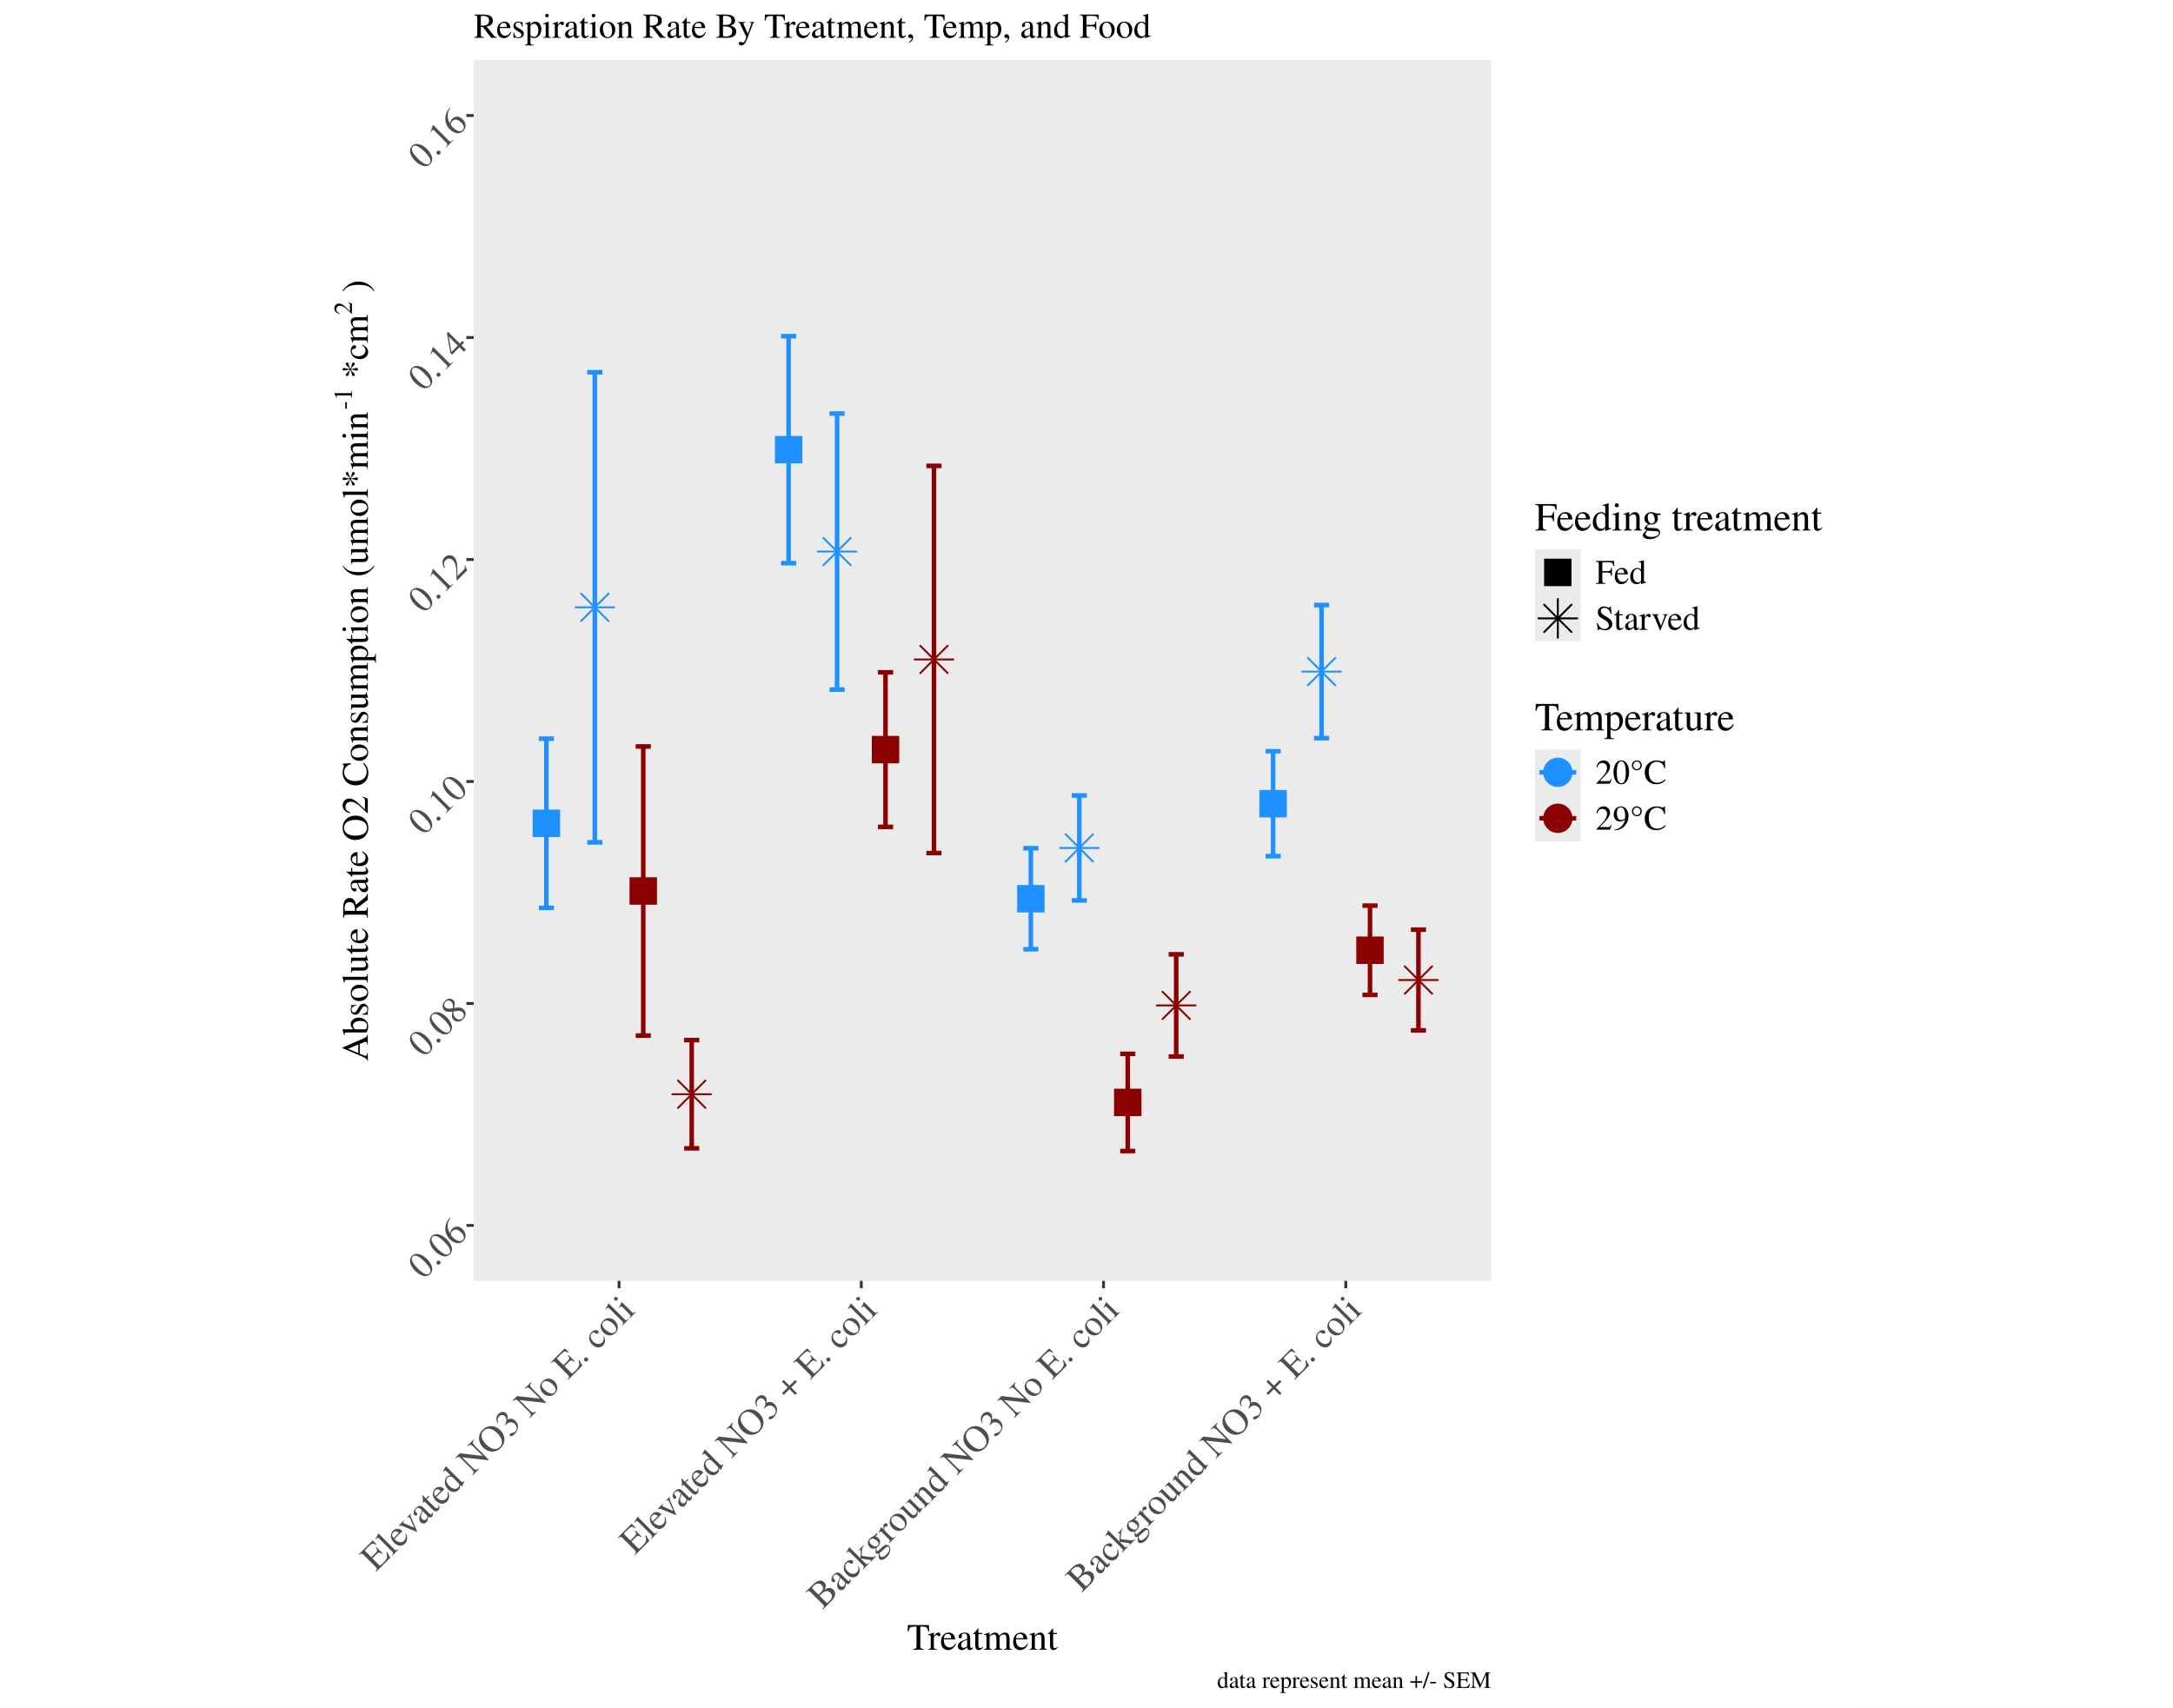
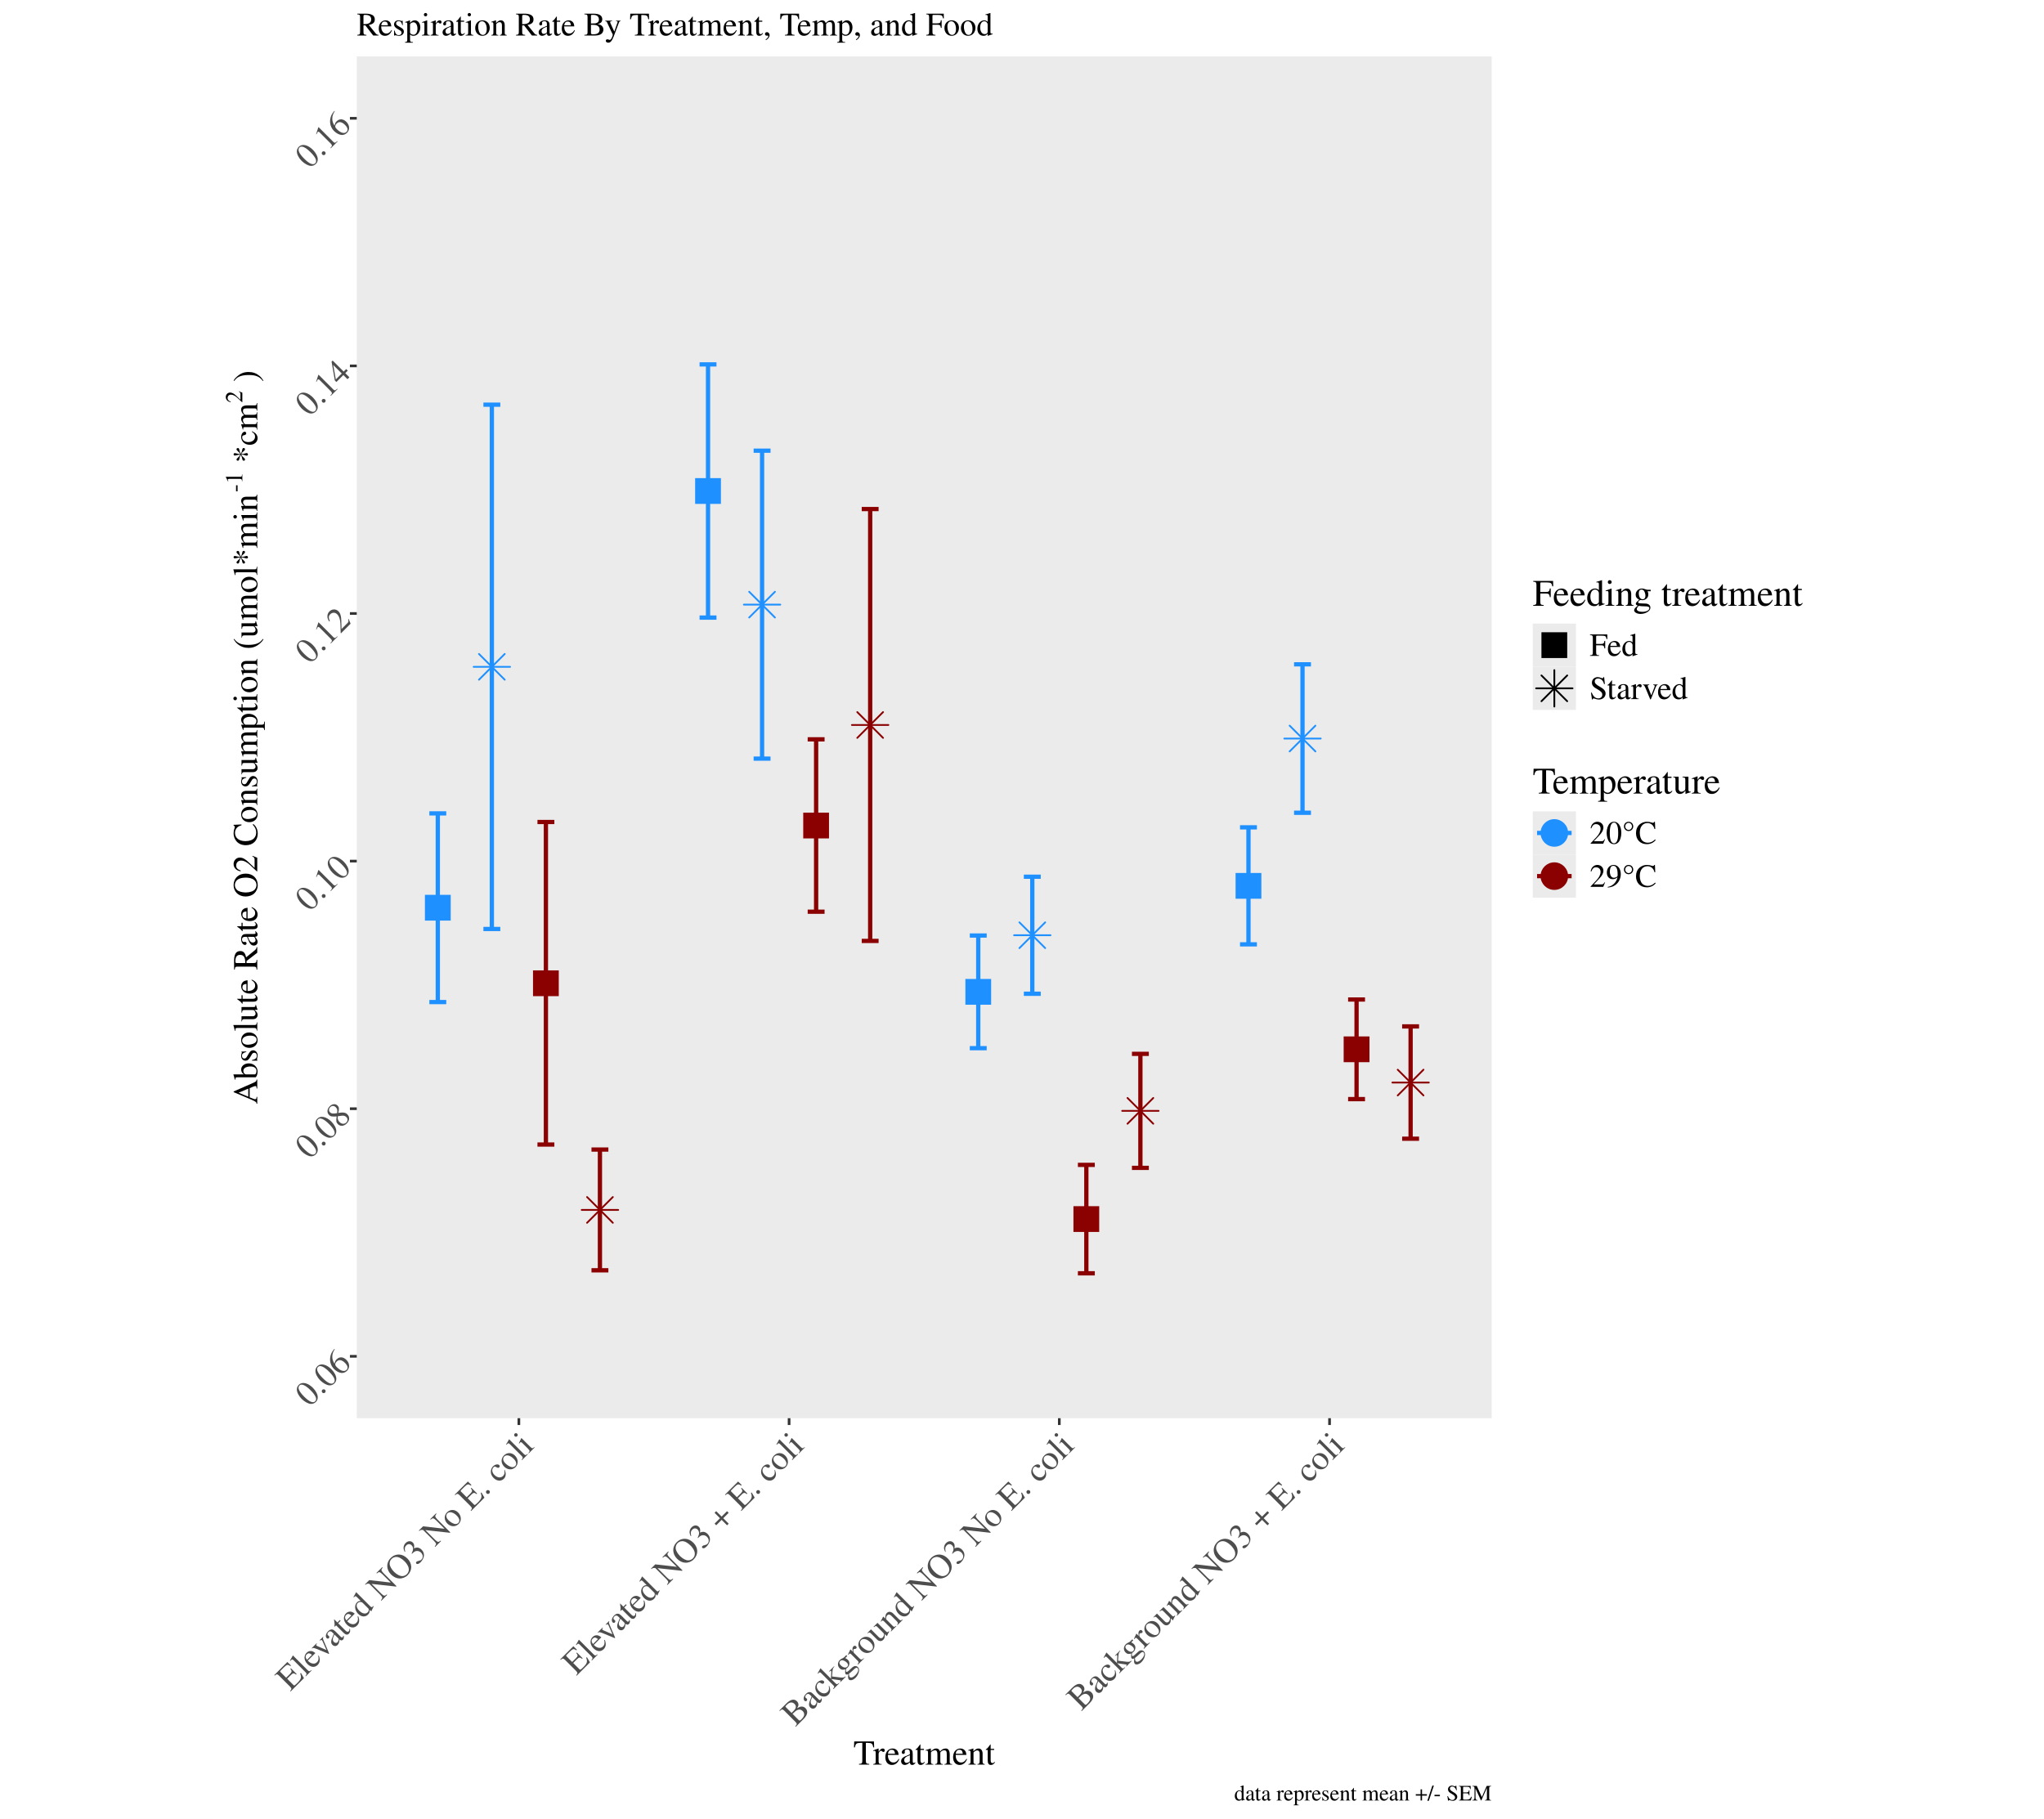
- <svg xmlns="http://www.w3.org/2000/svg" class="svglite" width="817.00pt" height="642.00pt" viewBox="0 0 817.00 642.00">
+ <svg xmlns="http://www.w3.org/2000/svg" class="svglite" width="818.00pt" height="728.00pt" viewBox="0 0 818.00 728.00">
  <defs>
    <style type="text/css">
    .svglite line, .svglite polyline, .svglite polygon, .svglite path, .svglite rect, .svglite circle {
      fill: none;
      stroke: #000000;
      stroke-linecap: round;
      stroke-linejoin: round;
      stroke-miterlimit: 10.00;
    }
    .svglite text {
      white-space: pre;
    }
  </style>
  </defs>
  <rect width="100%" height="100%" style="stroke: none; fill: #FFFFFF;" />
  <defs>
-     <clipPath id="cpMC4wMHw4MTcuMDB8MC4wMHw2NDIuMDA=">
-       <rect x="0.00" y="0.00" width="817.00" height="642.00" />
+     <clipPath id="cpMC4wMHw4MTguMDB8MC4wMHw3MjguMDA=">
+       <rect x="0.00" y="0.00" width="818.00" height="728.00" />
    </clipPath>
  </defs>
-   <g clip-path="url(#cpMC4wMHw4MTcuMDB8MC4wMHw2NDIuMDA=)">
+   <g clip-path="url(#cpMC4wMHw4MTguMDB8MC4wMHw3MjguMDA=)">
</g>
  <defs>
-     <clipPath id="cpMTIwLjIzfDY5Ni43N3wwLjAwfDY0Mi4wMA==">
-       <rect x="120.23" y="0.00" width="576.53" height="642.00" />
+     <clipPath id="cpODQuOTB8NzMzLjEwfDAuMDB8NzI4LjAw">
+       <rect x="84.90" y="0.00" width="648.20" height="728.00" />
    </clipPath>
  </defs>
-   <g clip-path="url(#cpMTIwLjIzfDY5Ni43N3wwLjAwfDY0Mi4wMA==)">
-     <rect x="120.23" y="0.00" width="576.53" height="642.00" style="stroke-width: 1.07; stroke: #FFFFFF; fill: #FFFFFF;" />
+   <g clip-path="url(#cpODQuOTB8NzMzLjEwfDAuMDB8NzI4LjAw)">
+     <rect x="84.90" y="0.00" width="648.20" height="728.00" style="stroke-width: 1.07; stroke: #FFFFFF; fill: #FFFFFF;" />
  </g>
-   <g clip-path="url(#cpMC4wMHw4MTcuMDB8MC4wMHw2NDIuMDA=)">
+   <g clip-path="url(#cpMC4wMHw4MTguMDB8MC4wMHw3MjguMDA=)">
</g>
  <defs>
-     <clipPath id="cpMTc4LjEwfDU2MC42M3wyMi41N3w0ODEuNjA=">
-       <rect x="178.10" y="22.57" width="382.53" height="459.03" />
+     <clipPath id="cpMTQyLjc3fDU5Ni45NnwyMi41N3w1NjcuNjA=">
+       <rect x="142.77" y="22.57" width="454.19" height="545.03" />
    </clipPath>
  </defs>
-   <g clip-path="url(#cpMTc4LjEwfDU2MC42M3wyMi41N3w0ODEuNjA=)">
-     <rect x="178.10" y="22.57" width="382.53" height="459.03" style="stroke-width: 1.07; stroke: none; fill: #EBEBEB;" />
-     <polygon points="200.27,314.69 210.58,314.69 210.58,304.38 200.27,304.38 " style="stroke-width: 0.71; stroke: none; fill: #1E90FF;" />
-     <polygon points="291.35,174.22 301.66,174.22 301.66,163.91 291.35,163.91 " style="stroke-width: 0.71; stroke: none; fill: #1E90FF;" />
-     <polygon points="382.42,343.05 392.73,343.05 392.73,332.74 382.42,332.74 " style="stroke-width: 0.71; stroke: none; fill: #1E90FF;" />
-     <polygon points="473.50,307.32 483.81,307.32 483.81,297.01 473.50,297.01 " style="stroke-width: 0.71; stroke: none; fill: #1E90FF;" />
-     <polygon points="236.70,340.15 247.01,340.15 247.01,329.84 236.70,329.84 " style="stroke-width: 0.71; stroke: none; fill: #8B0000;" />
-     <polygon points="327.78,286.99 338.09,286.99 338.09,276.68 327.78,276.68 " style="stroke-width: 0.71; stroke: none; fill: #8B0000;" />
-     <polygon points="418.85,419.64 429.17,419.64 429.17,409.33 418.85,409.33 " style="stroke-width: 0.71; stroke: none; fill: #8B0000;" />
-     <polygon points="509.93,362.42 520.24,362.42 520.24,352.11 509.93,352.11 " style="stroke-width: 0.71; stroke: none; fill: #8B0000;" />
-     <line x1="218.48" y1="233.49" x2="228.80" y2="223.18" style="stroke-width: 0.71; stroke: #1E90FF;" />
-     <line x1="218.48" y1="223.18" x2="228.80" y2="233.49" style="stroke-width: 0.71; stroke: #1E90FF;" />
-     <line x1="216.35" y1="228.34" x2="230.93" y2="228.34" style="stroke-width: 0.71; stroke: #1E90FF;" />
-     <line x1="223.64" y1="235.63" x2="223.64" y2="221.05" style="stroke-width: 0.71; stroke: #1E90FF;" />
-     <line x1="309.56" y1="212.53" x2="319.87" y2="202.22" style="stroke-width: 0.71; stroke: #1E90FF;" />
-     <line x1="309.56" y1="202.22" x2="319.87" y2="212.53" style="stroke-width: 0.71; stroke: #1E90FF;" />
-     <line x1="307.43" y1="207.37" x2="322.01" y2="207.37" style="stroke-width: 0.71; stroke: #1E90FF;" />
-     <line x1="314.72" y1="214.66" x2="314.72" y2="200.08" style="stroke-width: 0.71; stroke: #1E90FF;" />
-     <line x1="400.64" y1="323.96" x2="410.95" y2="313.65" style="stroke-width: 0.71; stroke: #1E90FF;" />
-     <line x1="400.64" y1="313.65" x2="410.95" y2="323.96" style="stroke-width: 0.71; stroke: #1E90FF;" />
-     <line x1="398.50" y1="318.81" x2="413.09" y2="318.81" style="stroke-width: 0.71; stroke: #1E90FF;" />
-     <line x1="405.79" y1="326.10" x2="405.79" y2="311.52" style="stroke-width: 0.71; stroke: #1E90FF;" />
-     <line x1="491.72" y1="257.66" x2="502.03" y2="247.35" style="stroke-width: 0.71; stroke: #1E90FF;" />
-     <line x1="491.72" y1="247.35" x2="502.03" y2="257.66" style="stroke-width: 0.71; stroke: #1E90FF;" />
-     <line x1="489.58" y1="252.51" x2="504.16" y2="252.51" style="stroke-width: 0.71; stroke: #1E90FF;" />
-     <line x1="496.87" y1="259.80" x2="496.87" y2="245.22" style="stroke-width: 0.71; stroke: #1E90FF;" />
-     <line x1="254.91" y1="416.55" x2="265.23" y2="406.24" style="stroke-width: 0.71; stroke: #8B0000;" />
-     <line x1="254.91" y1="406.24" x2="265.23" y2="416.55" style="stroke-width: 0.71; stroke: #8B0000;" />
-     <line x1="252.78" y1="411.40" x2="267.36" y2="411.40" style="stroke-width: 0.71; stroke: #8B0000;" />
-     <line x1="260.07" y1="418.69" x2="260.07" y2="404.11" style="stroke-width: 0.71; stroke: #8B0000;" />
-     <line x1="345.99" y1="253.09" x2="356.30" y2="242.78" style="stroke-width: 0.71; stroke: #8B0000;" />
-     <line x1="345.99" y1="242.78" x2="356.30" y2="253.09" style="stroke-width: 0.71; stroke: #8B0000;" />
-     <line x1="343.86" y1="247.94" x2="358.44" y2="247.94" style="stroke-width: 0.71; stroke: #8B0000;" />
-     <line x1="351.15" y1="255.23" x2="351.15" y2="240.65" style="stroke-width: 0.71; stroke: #8B0000;" />
-     <line x1="437.07" y1="383.16" x2="447.38" y2="372.85" style="stroke-width: 0.71; stroke: #8B0000;" />
-     <line x1="437.07" y1="372.85" x2="447.38" y2="383.16" style="stroke-width: 0.71; stroke: #8B0000;" />
-     <line x1="434.93" y1="378.01" x2="449.52" y2="378.01" style="stroke-width: 0.71; stroke: #8B0000;" />
-     <line x1="442.23" y1="385.30" x2="442.23" y2="370.72" style="stroke-width: 0.71; stroke: #8B0000;" />
-     <line x1="528.15" y1="373.63" x2="538.46" y2="363.31" style="stroke-width: 0.71; stroke: #8B0000;" />
-     <line x1="528.15" y1="363.31" x2="538.46" y2="373.63" style="stroke-width: 0.71; stroke: #8B0000;" />
-     <line x1="526.01" y1="368.47" x2="540.59" y2="368.47" style="stroke-width: 0.71; stroke: #8B0000;" />
-     <line x1="533.30" y1="375.76" x2="533.30" y2="361.18" style="stroke-width: 0.71; stroke: #8B0000;" />
-     <polyline points="202.58,277.73 208.27,277.73 " style="stroke-width: 1.71; stroke: #1E90FF; stroke-linecap: butt;" />
-     <polyline points="205.42,277.73 205.42,341.34 " style="stroke-width: 1.71; stroke: #1E90FF; stroke-linecap: butt;" />
-     <polyline points="202.58,341.34 208.27,341.34 " style="stroke-width: 1.71; stroke: #1E90FF; stroke-linecap: butt;" />
-     <polyline points="293.66,126.40 299.35,126.40 " style="stroke-width: 1.71; stroke: #1E90FF; stroke-linecap: butt;" />
-     <polyline points="296.50,126.40 296.50,211.74 " style="stroke-width: 1.71; stroke: #1E90FF; stroke-linecap: butt;" />
-     <polyline points="293.66,211.74 299.35,211.74 " style="stroke-width: 1.71; stroke: #1E90FF; stroke-linecap: butt;" />
-     <polyline points="384.73,318.90 390.43,318.90 " style="stroke-width: 1.71; stroke: #1E90FF; stroke-linecap: butt;" />
-     <polyline points="387.58,318.90 387.58,356.89 " style="stroke-width: 1.71; stroke: #1E90FF; stroke-linecap: butt;" />
-     <polyline points="384.73,356.89 390.43,356.89 " style="stroke-width: 1.71; stroke: #1E90FF; stroke-linecap: butt;" />
-     <polyline points="475.81,282.44 481.50,282.44 " style="stroke-width: 1.71; stroke: #1E90FF; stroke-linecap: butt;" />
-     <polyline points="478.66,282.44 478.66,321.89 " style="stroke-width: 1.71; stroke: #1E90FF; stroke-linecap: butt;" />
-     <polyline points="475.81,321.89 481.50,321.89 " style="stroke-width: 1.71; stroke: #1E90FF; stroke-linecap: butt;" />
-     <polyline points="239.01,280.64 244.70,280.64 " style="stroke-width: 1.71; stroke: #8B0000; stroke-linecap: butt;" />
-     <polyline points="241.85,280.64 241.85,389.36 " style="stroke-width: 1.71; stroke: #8B0000; stroke-linecap: butt;" />
-     <polyline points="239.01,389.36 244.70,389.36 " style="stroke-width: 1.71; stroke: #8B0000; stroke-linecap: butt;" />
-     <polyline points="330.09,252.78 335.78,252.78 " style="stroke-width: 1.71; stroke: #8B0000; stroke-linecap: butt;" />
-     <polyline points="332.93,252.78 332.93,310.88 " style="stroke-width: 1.71; stroke: #8B0000; stroke-linecap: butt;" />
-     <polyline points="330.09,310.88 335.78,310.88 " style="stroke-width: 1.71; stroke: #8B0000; stroke-linecap: butt;" />
-     <polyline points="421.16,396.21 426.86,396.21 " style="stroke-width: 1.71; stroke: #8B0000; stroke-linecap: butt;" />
-     <polyline points="424.01,396.21 424.01,432.76 " style="stroke-width: 1.71; stroke: #8B0000; stroke-linecap: butt;" />
-     <polyline points="421.16,432.76 426.86,432.76 " style="stroke-width: 1.71; stroke: #8B0000; stroke-linecap: butt;" />
-     <polyline points="512.24,340.48 517.93,340.48 " style="stroke-width: 1.71; stroke: #8B0000; stroke-linecap: butt;" />
-     <polyline points="515.09,340.48 515.09,374.05 " style="stroke-width: 1.71; stroke: #8B0000; stroke-linecap: butt;" />
-     <polyline points="512.24,374.05 517.93,374.05 " style="stroke-width: 1.71; stroke: #8B0000; stroke-linecap: butt;" />
-     <polyline points="220.79,139.97 226.49,139.97 " style="stroke-width: 1.71; stroke: #1E90FF; stroke-linecap: butt;" />
-     <polyline points="223.64,139.97 223.64,316.70 " style="stroke-width: 1.71; stroke: #1E90FF; stroke-linecap: butt;" />
-     <polyline points="220.79,316.70 226.49,316.70 " style="stroke-width: 1.71; stroke: #1E90FF; stroke-linecap: butt;" />
-     <polyline points="311.87,155.47 317.56,155.47 " style="stroke-width: 1.71; stroke: #1E90FF; stroke-linecap: butt;" />
-     <polyline points="314.72,155.47 314.72,259.27 " style="stroke-width: 1.71; stroke: #1E90FF; stroke-linecap: butt;" />
-     <polyline points="311.87,259.27 317.56,259.27 " style="stroke-width: 1.71; stroke: #1E90FF; stroke-linecap: butt;" />
-     <polyline points="402.95,299.08 408.64,299.08 " style="stroke-width: 1.71; stroke: #1E90FF; stroke-linecap: butt;" />
-     <polyline points="405.79,299.08 405.79,338.53 " style="stroke-width: 1.71; stroke: #1E90FF; stroke-linecap: butt;" />
-     <polyline points="402.95,338.53 408.64,338.53 " style="stroke-width: 1.71; stroke: #1E90FF; stroke-linecap: butt;" />
-     <polyline points="494.03,227.49 499.72,227.49 " style="stroke-width: 1.71; stroke: #1E90FF; stroke-linecap: butt;" />
-     <polyline points="496.87,227.49 496.87,277.53 " style="stroke-width: 1.71; stroke: #1E90FF; stroke-linecap: butt;" />
-     <polyline points="494.03,277.53 499.72,277.53 " style="stroke-width: 1.71; stroke: #1E90FF; stroke-linecap: butt;" />
-     <polyline points="257.22,391.04 262.92,391.04 " style="stroke-width: 1.71; stroke: #8B0000; stroke-linecap: butt;" />
-     <polyline points="260.07,391.04 260.07,431.75 " style="stroke-width: 1.71; stroke: #8B0000; stroke-linecap: butt;" />
-     <polyline points="257.22,431.75 262.92,431.75 " style="stroke-width: 1.71; stroke: #8B0000; stroke-linecap: butt;" />
-     <polyline points="348.30,175.15 353.99,175.15 " style="stroke-width: 1.71; stroke: #8B0000; stroke-linecap: butt;" />
-     <polyline points="351.15,175.15 351.15,320.72 " style="stroke-width: 1.71; stroke: #8B0000; stroke-linecap: butt;" />
-     <polyline points="348.30,320.72 353.99,320.72 " style="stroke-width: 1.71; stroke: #8B0000; stroke-linecap: butt;" />
-     <polyline points="439.38,358.79 445.07,358.79 " style="stroke-width: 1.71; stroke: #8B0000; stroke-linecap: butt;" />
-     <polyline points="442.23,358.79 442.23,397.22 " style="stroke-width: 1.71; stroke: #8B0000; stroke-linecap: butt;" />
-     <polyline points="439.38,397.22 445.07,397.22 " style="stroke-width: 1.71; stroke: #8B0000; stroke-linecap: butt;" />
-     <polyline points="530.46,349.54 536.15,349.54 " style="stroke-width: 1.71; stroke: #8B0000; stroke-linecap: butt;" />
-     <polyline points="533.30,349.54 533.30,387.40 " style="stroke-width: 1.71; stroke: #8B0000; stroke-linecap: butt;" />
-     <polyline points="530.46,387.40 536.15,387.40 " style="stroke-width: 1.71; stroke: #8B0000; stroke-linecap: butt;" />
+   <g clip-path="url(#cpMTQyLjc3fDU5Ni45NnwyMi41N3w1NjcuNjA=)">
+     <rect x="142.77" y="22.57" width="454.19" height="545.03" style="stroke-width: 1.07; stroke: none; fill: #EBEBEB;" />
+     <polygon points="170.05,368.45 180.37,368.45 180.37,358.14 170.05,358.14 " style="stroke-width: 0.71; stroke: none; fill: #1E90FF;" />
+     <polygon points="278.19,201.67 288.51,201.67 288.51,191.36 278.19,191.36 " style="stroke-width: 0.71; stroke: none; fill: #1E90FF;" />
+     <polygon points="386.34,402.12 396.65,402.12 396.65,391.81 386.34,391.81 " style="stroke-width: 0.71; stroke: none; fill: #1E90FF;" />
+     <polygon points="494.48,359.70 504.79,359.70 504.79,349.39 494.48,349.39 " style="stroke-width: 0.71; stroke: none; fill: #1E90FF;" />
+     <polygon points="213.31,398.69 223.62,398.69 223.62,388.38 213.31,388.38 " style="stroke-width: 0.71; stroke: none; fill: #8B0000;" />
+     <polygon points="321.45,335.56 331.76,335.56 331.76,325.25 321.45,325.25 " style="stroke-width: 0.71; stroke: none; fill: #8B0000;" />
+     <polygon points="429.59,493.06 439.90,493.06 439.90,482.75 429.59,482.75 " style="stroke-width: 0.71; stroke: none; fill: #8B0000;" />
+     <polygon points="537.73,425.12 548.05,425.12 548.05,414.81 537.73,414.81 " style="stroke-width: 0.71; stroke: none; fill: #8B0000;" />
+     <line x1="191.68" y1="272.04" x2="201.99" y2="261.73" style="stroke-width: 0.71; stroke: #1E90FF;" />
+     <line x1="191.68" y1="261.73" x2="201.99" y2="272.04" style="stroke-width: 0.71; stroke: #1E90FF;" />
+     <line x1="189.55" y1="266.89" x2="204.13" y2="266.89" style="stroke-width: 0.71; stroke: #1E90FF;" />
+     <line x1="196.84" y1="274.18" x2="196.84" y2="259.60" style="stroke-width: 0.71; stroke: #1E90FF;" />
+     <line x1="299.82" y1="247.15" x2="310.13" y2="236.84" style="stroke-width: 0.71; stroke: #1E90FF;" />
+     <line x1="299.82" y1="236.84" x2="310.13" y2="247.15" style="stroke-width: 0.71; stroke: #1E90FF;" />
+     <line x1="297.69" y1="241.99" x2="312.27" y2="241.99" style="stroke-width: 0.71; stroke: #1E90FF;" />
+     <line x1="304.98" y1="249.29" x2="304.98" y2="234.70" style="stroke-width: 0.71; stroke: #1E90FF;" />
+     <line x1="407.96" y1="379.46" x2="418.28" y2="369.15" style="stroke-width: 0.71; stroke: #1E90FF;" />
+     <line x1="407.96" y1="369.15" x2="418.28" y2="379.46" style="stroke-width: 0.71; stroke: #1E90FF;" />
+     <line x1="405.83" y1="374.31" x2="420.41" y2="374.31" style="stroke-width: 0.71; stroke: #1E90FF;" />
+     <line x1="413.12" y1="381.60" x2="413.12" y2="367.02" style="stroke-width: 0.71; stroke: #1E90FF;" />
+     <line x1="516.11" y1="300.74" x2="526.42" y2="290.43" style="stroke-width: 0.71; stroke: #1E90FF;" />
+     <line x1="516.11" y1="290.43" x2="526.42" y2="300.74" style="stroke-width: 0.71; stroke: #1E90FF;" />
+     <line x1="513.97" y1="295.59" x2="528.55" y2="295.59" style="stroke-width: 0.71; stroke: #1E90FF;" />
+     <line x1="521.26" y1="302.88" x2="521.26" y2="288.30" style="stroke-width: 0.71; stroke: #1E90FF;" />
+     <line x1="234.94" y1="489.40" x2="245.25" y2="479.09" style="stroke-width: 0.71; stroke: #8B0000;" />
+     <line x1="234.94" y1="479.09" x2="245.25" y2="489.40" style="stroke-width: 0.71; stroke: #8B0000;" />
+     <line x1="232.80" y1="484.25" x2="247.39" y2="484.25" style="stroke-width: 0.71; stroke: #8B0000;" />
+     <line x1="240.09" y1="491.54" x2="240.09" y2="476.95" style="stroke-width: 0.71; stroke: #8B0000;" />
+     <line x1="343.08" y1="295.32" x2="353.39" y2="285.00" style="stroke-width: 0.71; stroke: #8B0000;" />
+     <line x1="343.08" y1="285.00" x2="353.39" y2="295.32" style="stroke-width: 0.71; stroke: #8B0000;" />
+     <line x1="340.94" y1="290.16" x2="355.53" y2="290.16" style="stroke-width: 0.71; stroke: #8B0000;" />
+     <line x1="348.24" y1="297.45" x2="348.24" y2="282.87" style="stroke-width: 0.71; stroke: #8B0000;" />
+     <line x1="451.22" y1="449.75" x2="461.53" y2="439.44" style="stroke-width: 0.71; stroke: #8B0000;" />
+     <line x1="451.22" y1="439.44" x2="461.53" y2="449.75" style="stroke-width: 0.71; stroke: #8B0000;" />
+     <line x1="449.09" y1="444.60" x2="463.67" y2="444.60" style="stroke-width: 0.71; stroke: #8B0000;" />
+     <line x1="456.38" y1="451.89" x2="456.38" y2="437.31" style="stroke-width: 0.71; stroke: #8B0000;" />
+     <line x1="559.36" y1="438.43" x2="569.67" y2="428.12" style="stroke-width: 0.71; stroke: #8B0000;" />
+     <line x1="559.36" y1="428.12" x2="569.67" y2="438.43" style="stroke-width: 0.71; stroke: #8B0000;" />
+     <line x1="557.23" y1="433.27" x2="571.81" y2="433.27" style="stroke-width: 0.71; stroke: #8B0000;" />
+     <line x1="564.52" y1="440.57" x2="564.52" y2="425.98" style="stroke-width: 0.71; stroke: #8B0000;" />
+     <polyline points="171.83,325.54 178.59,325.54 " style="stroke-width: 1.71; stroke: #1E90FF; stroke-linecap: butt;" />
+     <polyline points="175.21,325.54 175.21,401.06 " style="stroke-width: 1.71; stroke: #1E90FF; stroke-linecap: butt;" />
+     <polyline points="171.83,401.06 178.59,401.06 " style="stroke-width: 1.71; stroke: #1E90FF; stroke-linecap: butt;" />
+     <polyline points="279.97,145.85 286.73,145.85 " style="stroke-width: 1.71; stroke: #1E90FF; stroke-linecap: butt;" />
+     <polyline points="283.35,145.85 283.35,247.18 " style="stroke-width: 1.71; stroke: #1E90FF; stroke-linecap: butt;" />
+     <polyline points="279.97,247.18 286.73,247.18 " style="stroke-width: 1.71; stroke: #1E90FF; stroke-linecap: butt;" />
+     <polyline points="388.11,374.42 394.87,374.42 " style="stroke-width: 1.71; stroke: #1E90FF; stroke-linecap: butt;" />
+     <polyline points="391.49,374.42 391.49,419.52 " style="stroke-width: 1.71; stroke: #1E90FF; stroke-linecap: butt;" />
+     <polyline points="388.11,419.52 394.87,419.52 " style="stroke-width: 1.71; stroke: #1E90FF; stroke-linecap: butt;" />
+     <polyline points="496.25,331.13 503.01,331.13 " style="stroke-width: 1.71; stroke: #1E90FF; stroke-linecap: butt;" />
+     <polyline points="499.63,331.13 499.63,377.96 " style="stroke-width: 1.71; stroke: #1E90FF; stroke-linecap: butt;" />
+     <polyline points="496.25,377.96 503.01,377.96 " style="stroke-width: 1.71; stroke: #1E90FF; stroke-linecap: butt;" />
+     <polyline points="215.09,328.99 221.85,328.99 " style="stroke-width: 1.71; stroke: #8B0000; stroke-linecap: butt;" />
+     <polyline points="218.47,328.99 218.47,458.08 " style="stroke-width: 1.71; stroke: #8B0000; stroke-linecap: butt;" />
+     <polyline points="215.09,458.08 221.85,458.08 " style="stroke-width: 1.71; stroke: #8B0000; stroke-linecap: butt;" />
+     <polyline points="323.23,295.91 329.99,295.91 " style="stroke-width: 1.71; stroke: #8B0000; stroke-linecap: butt;" />
+     <polyline points="326.61,295.91 326.61,364.90 " style="stroke-width: 1.71; stroke: #8B0000; stroke-linecap: butt;" />
+     <polyline points="323.23,364.90 329.99,364.90 " style="stroke-width: 1.71; stroke: #8B0000; stroke-linecap: butt;" />
+     <polyline points="431.37,466.21 438.13,466.21 " style="stroke-width: 1.71; stroke: #8B0000; stroke-linecap: butt;" />
+     <polyline points="434.75,466.21 434.75,509.61 " style="stroke-width: 1.71; stroke: #8B0000; stroke-linecap: butt;" />
+     <polyline points="431.37,509.61 438.13,509.61 " style="stroke-width: 1.71; stroke: #8B0000; stroke-linecap: butt;" />
+     <polyline points="539.51,400.04 546.27,400.04 " style="stroke-width: 1.71; stroke: #8B0000; stroke-linecap: butt;" />
+     <polyline points="542.89,400.04 542.89,439.90 " style="stroke-width: 1.71; stroke: #8B0000; stroke-linecap: butt;" />
+     <polyline points="539.51,439.90 546.27,439.90 " style="stroke-width: 1.71; stroke: #8B0000; stroke-linecap: butt;" />
+     <polyline points="193.46,161.97 200.22,161.97 " style="stroke-width: 1.71; stroke: #1E90FF; stroke-linecap: butt;" />
+     <polyline points="196.84,161.97 196.84,371.81 " style="stroke-width: 1.71; stroke: #1E90FF; stroke-linecap: butt;" />
+     <polyline points="193.46,371.81 200.22,371.81 " style="stroke-width: 1.71; stroke: #1E90FF; stroke-linecap: butt;" />
+     <polyline points="301.60,180.37 308.36,180.37 " style="stroke-width: 1.71; stroke: #1E90FF; stroke-linecap: butt;" />
+     <polyline points="304.98,180.37 304.98,303.62 " style="stroke-width: 1.71; stroke: #1E90FF; stroke-linecap: butt;" />
+     <polyline points="301.60,303.62 308.36,303.62 " style="stroke-width: 1.71; stroke: #1E90FF; stroke-linecap: butt;" />
+     <polyline points="409.74,350.89 416.50,350.89 " style="stroke-width: 1.71; stroke: #1E90FF; stroke-linecap: butt;" />
+     <polyline points="413.12,350.89 413.12,397.73 " style="stroke-width: 1.71; stroke: #1E90FF; stroke-linecap: butt;" />
+     <polyline points="409.74,397.73 416.50,397.73 " style="stroke-width: 1.71; stroke: #1E90FF; stroke-linecap: butt;" />
+     <polyline points="517.88,265.88 524.64,265.88 " style="stroke-width: 1.71; stroke: #1E90FF; stroke-linecap: butt;" />
+     <polyline points="521.26,265.88 521.26,325.29 " style="stroke-width: 1.71; stroke: #1E90FF; stroke-linecap: butt;" />
+     <polyline points="517.88,325.29 524.64,325.29 " style="stroke-width: 1.71; stroke: #1E90FF; stroke-linecap: butt;" />
+     <polyline points="236.71,460.08 243.47,460.08 " style="stroke-width: 1.71; stroke: #8B0000; stroke-linecap: butt;" />
+     <polyline points="240.09,460.08 240.09,508.41 " style="stroke-width: 1.71; stroke: #8B0000; stroke-linecap: butt;" />
+     <polyline points="236.71,508.41 243.47,508.41 " style="stroke-width: 1.71; stroke: #8B0000; stroke-linecap: butt;" />
+     <polyline points="344.86,203.74 351.61,203.74 " style="stroke-width: 1.71; stroke: #8B0000; stroke-linecap: butt;" />
+     <polyline points="348.24,203.74 348.24,376.58 " style="stroke-width: 1.71; stroke: #8B0000; stroke-linecap: butt;" />
+     <polyline points="344.86,376.58 351.61,376.58 " style="stroke-width: 1.71; stroke: #8B0000; stroke-linecap: butt;" />
+     <polyline points="453.00,421.78 459.76,421.78 " style="stroke-width: 1.71; stroke: #8B0000; stroke-linecap: butt;" />
+     <polyline points="456.38,421.78 456.38,467.42 " style="stroke-width: 1.71; stroke: #8B0000; stroke-linecap: butt;" />
+     <polyline points="453.00,467.42 459.76,467.42 " style="stroke-width: 1.71; stroke: #8B0000; stroke-linecap: butt;" />
+     <polyline points="561.14,410.80 567.90,410.80 " style="stroke-width: 1.71; stroke: #8B0000; stroke-linecap: butt;" />
+     <polyline points="564.52,410.80 564.52,455.75 " style="stroke-width: 1.71; stroke: #8B0000; stroke-linecap: butt;" />
+     <polyline points="561.14,455.75 567.90,455.75 " style="stroke-width: 1.71; stroke: #8B0000; stroke-linecap: butt;" />
  </g>
-   <g clip-path="url(#cpMC4wMHw4MTcuMDB8MC4wMHw2NDIuMDA=)">
-     <text transform="translate(176.45,464.02) rotate(-45)" text-anchor="end" style="font-size: 14.00px;fill: #4D4D4D; font-family: &quot;Times&quot;;" textLength="24.49px" lengthAdjust="spacingAndGlyphs">0.06</text>
-     <text transform="translate(176.45,380.55) rotate(-45)" text-anchor="end" style="font-size: 14.00px;fill: #4D4D4D; font-family: &quot;Times&quot;;" textLength="24.49px" lengthAdjust="spacingAndGlyphs">0.08</text>
-     <text transform="translate(176.45,297.09) rotate(-45)" text-anchor="end" style="font-size: 14.00px;fill: #4D4D4D; font-family: &quot;Times&quot;;" textLength="24.49px" lengthAdjust="spacingAndGlyphs">0.10</text>
-     <text transform="translate(176.45,213.63) rotate(-45)" text-anchor="end" style="font-size: 14.00px;fill: #4D4D4D; font-family: &quot;Times&quot;;" textLength="24.49px" lengthAdjust="spacingAndGlyphs">0.12</text>
-     <text transform="translate(176.45,130.17) rotate(-45)" text-anchor="end" style="font-size: 14.00px;fill: #4D4D4D; font-family: &quot;Times&quot;;" textLength="24.49px" lengthAdjust="spacingAndGlyphs">0.14</text>
-     <text transform="translate(176.45,46.71) rotate(-45)" text-anchor="end" style="font-size: 14.00px;fill: #4D4D4D; font-family: &quot;Times&quot;;" textLength="24.49px" lengthAdjust="spacingAndGlyphs">0.16</text>
-     <polyline points="175.36,460.74 178.10,460.74 " style="stroke-width: 1.07; stroke: #333333; stroke-linecap: butt;" />
-     <polyline points="175.36,377.28 178.10,377.28 " style="stroke-width: 1.07; stroke: #333333; stroke-linecap: butt;" />
-     <polyline points="175.36,293.82 178.10,293.82 " style="stroke-width: 1.07; stroke: #333333; stroke-linecap: butt;" />
-     <polyline points="175.36,210.36 178.10,210.36 " style="stroke-width: 1.07; stroke: #333333; stroke-linecap: butt;" />
-     <polyline points="175.36,126.90 178.10,126.90 " style="stroke-width: 1.07; stroke: #333333; stroke-linecap: butt;" />
-     <polyline points="175.36,43.44 178.10,43.44 " style="stroke-width: 1.07; stroke: #333333; stroke-linecap: butt;" />
-     <polyline points="232.75,484.34 232.75,481.60 " style="stroke-width: 1.07; stroke: #333333; stroke-linecap: butt;" />
-     <polyline points="323.82,484.34 323.82,481.60 " style="stroke-width: 1.07; stroke: #333333; stroke-linecap: butt;" />
-     <polyline points="414.90,484.34 414.90,481.60 " style="stroke-width: 1.07; stroke: #333333; stroke-linecap: butt;" />
-     <polyline points="505.98,484.34 505.98,481.60 " style="stroke-width: 1.07; stroke: #333333; stroke-linecap: butt;" />
-     <text transform="translate(239.30,493.09) rotate(-45)" text-anchor="end" style="font-size: 14.00px;fill: #4D4D4D; font-family: &quot;Times&quot;;" textLength="140.33px" lengthAdjust="spacingAndGlyphs">Elevated NO3 No E. coli</text>
-     <text transform="translate(330.38,493.09) rotate(-45)" text-anchor="end" style="font-size: 14.00px;fill: #4D4D4D; font-family: &quot;Times&quot;;" textLength="131.12px" lengthAdjust="spacingAndGlyphs">Elevated NO3 + E. coli</text>
-     <text transform="translate(421.45,493.09) rotate(-45)" text-anchor="end" style="font-size: 14.00px;fill: #4D4D4D; font-family: &quot;Times&quot;;" textLength="159.78px" lengthAdjust="spacingAndGlyphs">Background NO3 No E. coli</text>
-     <text transform="translate(512.53,493.09) rotate(-45)" text-anchor="end" style="font-size: 14.00px;fill: #4D4D4D; font-family: &quot;Times&quot;;" textLength="150.57px" lengthAdjust="spacingAndGlyphs">Background NO3 + E. coli</text>
-     <text x="369.36" y="620.24" text-anchor="middle" style="font-size: 14.00px; font-family: &quot;Times&quot;;" textLength="57.52px" lengthAdjust="spacingAndGlyphs">Treatment</text>
-     <text transform="translate(138.29,398.97) rotate(-90)" style="font-size: 14.00px; font-family: &quot;Times&quot;;" textLength="244.95px" lengthAdjust="spacingAndGlyphs">Absolute Rate O2 Consumption (umol*min</text>
-     <text transform="translate(132.32,154.02) rotate(-90)" style="font-size: 9.80px; font-family: &quot;Times&quot;;" textLength="8.16px" lengthAdjust="spacingAndGlyphs">-1</text>
-     <text transform="translate(138.29,145.86) rotate(-90)" style="font-size: 14.00px; font-family: &quot;Symbol&quot;;" textLength="3.50px" lengthAdjust="spacingAndGlyphs"> </text>
-     <text transform="translate(138.29,142.36) rotate(-90)" style="font-size: 14.00px; font-family: &quot;Times&quot;;" textLength="24.10px" lengthAdjust="spacingAndGlyphs">*cm</text>
-     <text transform="translate(132.32,118.27) rotate(-90)" style="font-size: 9.80px; font-family: &quot;Times&quot;;" textLength="4.90px" lengthAdjust="spacingAndGlyphs">2</text>
-     <text transform="translate(138.29,113.37) rotate(-90)" style="font-size: 14.00px; font-family: &quot;Symbol&quot;;" textLength="3.50px" lengthAdjust="spacingAndGlyphs"> </text>
-     <text transform="translate(138.29,109.87) rotate(-90)" style="font-size: 14.00px; font-family: &quot;Times&quot;;" textLength="4.67px" lengthAdjust="spacingAndGlyphs">)</text>
-     <text x="577.07" y="199.45" style="font-size: 15.00px; font-family: &quot;Times&quot;;" textLength="108.74px" lengthAdjust="spacingAndGlyphs">Feeding treatment</text>
-     <rect x="577.07" y="206.57" width="17.28" height="17.28" style="stroke-width: 1.07; stroke: none; fill: #EBEBEB;" />
-     <polygon points="580.55,220.37 590.86,220.37 590.86,210.05 580.55,210.05 " style="stroke-width: 0.71; stroke: none; fill: #000000;" />
-     <rect x="577.07" y="223.85" width="17.28" height="17.28" style="stroke-width: 1.07; stroke: none; fill: #EBEBEB;" />
-     <line x1="580.55" y1="237.65" x2="590.86" y2="227.33" style="stroke-width: 0.71;" />
-     <line x1="580.55" y1="227.33" x2="590.86" y2="237.65" style="stroke-width: 0.71;" />
-     <line x1="578.41" y1="232.49" x2="593.00" y2="232.49" style="stroke-width: 0.71;" />
-     <line x1="585.71" y1="239.78" x2="585.71" y2="225.20" style="stroke-width: 0.71;" />
-     <text x="599.82" y="219.51" style="font-size: 13.00px; font-family: &quot;Times&quot;;" textLength="19.50px" lengthAdjust="spacingAndGlyphs">Fed</text>
-     <text x="599.82" y="236.79" style="font-size: 13.00px; font-family: &quot;Times&quot;;" textLength="39.71px" lengthAdjust="spacingAndGlyphs">Starved</text>
-     <text x="577.07" y="274.61" style="font-size: 15.00px; font-family: &quot;Times&quot;;" textLength="76.64px" lengthAdjust="spacingAndGlyphs">Temperature</text>
-     <rect x="577.07" y="281.73" width="17.28" height="17.28" style="stroke-width: 1.07; stroke: none; fill: #EBEBEB;" />
-     <circle cx="585.71" cy="290.37" r="5.16" style="stroke-width: 0.71; stroke: #1E90FF; fill: #1E90FF;" />
-     <line x1="578.79" y1="290.37" x2="592.62" y2="290.37" style="stroke-width: 1.71; stroke: #1E90FF; stroke-linecap: butt;" />
-     <rect x="577.07" y="299.01" width="17.28" height="17.28" style="stroke-width: 1.07; stroke: none; fill: #EBEBEB;" />
-     <circle cx="585.71" cy="307.65" r="5.16" style="stroke-width: 0.71; stroke: #8B0000; fill: #8B0000;" />
-     <line x1="578.79" y1="307.65" x2="592.62" y2="307.65" style="stroke-width: 1.71; stroke: #8B0000; stroke-linecap: butt;" />
-     <text x="599.82" y="294.67" style="font-size: 13.00px; font-family: &quot;Times&quot;;" textLength="26.87px" lengthAdjust="spacingAndGlyphs">20°C</text>
-     <text x="599.82" y="311.95" style="font-size: 13.00px; font-family: &quot;Times&quot;;" textLength="26.87px" lengthAdjust="spacingAndGlyphs">29°C</text>
-     <text x="178.10" y="14.21" style="font-size: 13.20px; font-family: &quot;Times&quot;;" textLength="257.88px" lengthAdjust="spacingAndGlyphs">Respiration Rate By Treatment, Temp, and Food</text>
-     <text x="560.63" y="634.61" text-anchor="end" style="font-size: 8.80px; font-family: &quot;Times&quot;;" textLength="103.12px" lengthAdjust="spacingAndGlyphs">data represent mean +/- SEM</text>
+   <g clip-path="url(#cpMC4wMHw4MTguMDB8MC4wMHw3MjguMDA=)">
+     <text transform="translate(141.11,546.11) rotate(-45)" text-anchor="end" style="font-size: 14.00px;fill: #4D4D4D; font-family: &quot;Times&quot;;" textLength="24.49px" lengthAdjust="spacingAndGlyphs">0.06</text>
+     <text transform="translate(141.11,447.01) rotate(-45)" text-anchor="end" style="font-size: 14.00px;fill: #4D4D4D; font-family: &quot;Times&quot;;" textLength="24.49px" lengthAdjust="spacingAndGlyphs">0.08</text>
+     <text transform="translate(141.11,347.91) rotate(-45)" text-anchor="end" style="font-size: 14.00px;fill: #4D4D4D; font-family: &quot;Times&quot;;" textLength="24.49px" lengthAdjust="spacingAndGlyphs">0.10</text>
+     <text transform="translate(141.11,248.82) rotate(-45)" text-anchor="end" style="font-size: 14.00px;fill: #4D4D4D; font-family: &quot;Times&quot;;" textLength="24.49px" lengthAdjust="spacingAndGlyphs">0.12</text>
+     <text transform="translate(141.11,149.72) rotate(-45)" text-anchor="end" style="font-size: 14.00px;fill: #4D4D4D; font-family: &quot;Times&quot;;" textLength="24.49px" lengthAdjust="spacingAndGlyphs">0.14</text>
+     <text transform="translate(141.11,50.62) rotate(-45)" text-anchor="end" style="font-size: 14.00px;fill: #4D4D4D; font-family: &quot;Times&quot;;" textLength="24.49px" lengthAdjust="spacingAndGlyphs">0.16</text>
+     <polyline points="140.03,542.83 142.77,542.83 " style="stroke-width: 1.07; stroke: #333333; stroke-linecap: butt;" />
+     <polyline points="140.03,443.73 142.77,443.73 " style="stroke-width: 1.07; stroke: #333333; stroke-linecap: butt;" />
+     <polyline points="140.03,344.64 142.77,344.64 " style="stroke-width: 1.07; stroke: #333333; stroke-linecap: butt;" />
+     <polyline points="140.03,245.54 142.77,245.54 " style="stroke-width: 1.07; stroke: #333333; stroke-linecap: butt;" />
+     <polyline points="140.03,146.44 142.77,146.44 " style="stroke-width: 1.07; stroke: #333333; stroke-linecap: butt;" />
+     <polyline points="140.03,47.35 142.77,47.35 " style="stroke-width: 1.07; stroke: #333333; stroke-linecap: butt;" />
+     <polyline points="207.65,570.34 207.65,567.60 " style="stroke-width: 1.07; stroke: #333333; stroke-linecap: butt;" />
+     <polyline points="315.79,570.34 315.79,567.60 " style="stroke-width: 1.07; stroke: #333333; stroke-linecap: butt;" />
+     <polyline points="423.93,570.34 423.93,567.60 " style="stroke-width: 1.07; stroke: #333333; stroke-linecap: butt;" />
+     <polyline points="532.08,570.34 532.08,567.60 " style="stroke-width: 1.07; stroke: #333333; stroke-linecap: butt;" />
+     <text transform="translate(214.20,579.09) rotate(-45)" text-anchor="end" style="font-size: 14.00px;fill: #4D4D4D; font-family: &quot;Times&quot;;" textLength="140.33px" lengthAdjust="spacingAndGlyphs">Elevated NO3 No E. coli</text>
+     <text transform="translate(322.35,579.09) rotate(-45)" text-anchor="end" style="font-size: 14.00px;fill: #4D4D4D; font-family: &quot;Times&quot;;" textLength="131.12px" lengthAdjust="spacingAndGlyphs">Elevated NO3 + E. coli</text>
+     <text transform="translate(430.49,579.09) rotate(-45)" text-anchor="end" style="font-size: 14.00px;fill: #4D4D4D; font-family: &quot;Times&quot;;" textLength="159.78px" lengthAdjust="spacingAndGlyphs">Background NO3 No E. coli</text>
+     <text transform="translate(538.63,579.09) rotate(-45)" text-anchor="end" style="font-size: 14.00px;fill: #4D4D4D; font-family: &quot;Times&quot;;" textLength="150.57px" lengthAdjust="spacingAndGlyphs">Background NO3 + E. coli</text>
+     <text x="369.86" y="706.24" text-anchor="middle" style="font-size: 14.00px; font-family: &quot;Times&quot;;" textLength="57.52px" lengthAdjust="spacingAndGlyphs">Treatment</text>
+     <text transform="translate(102.95,441.97) rotate(-90)" style="font-size: 14.00px; font-family: &quot;Times&quot;;" textLength="244.95px" lengthAdjust="spacingAndGlyphs">Absolute Rate O2 Consumption (umol*min</text>
+     <text transform="translate(96.98,197.02) rotate(-90)" style="font-size: 9.80px; font-family: &quot;Times&quot;;" textLength="8.16px" lengthAdjust="spacingAndGlyphs">-1</text>
+     <text transform="translate(102.95,188.86) rotate(-90)" style="font-size: 14.00px; font-family: &quot;Symbol&quot;;" textLength="3.50px" lengthAdjust="spacingAndGlyphs"> </text>
+     <text transform="translate(102.95,185.36) rotate(-90)" style="font-size: 14.00px; font-family: &quot;Times&quot;;" textLength="24.10px" lengthAdjust="spacingAndGlyphs">*cm</text>
+     <text transform="translate(96.98,161.27) rotate(-90)" style="font-size: 9.80px; font-family: &quot;Times&quot;;" textLength="4.90px" lengthAdjust="spacingAndGlyphs">2</text>
+     <text transform="translate(102.95,156.37) rotate(-90)" style="font-size: 14.00px; font-family: &quot;Symbol&quot;;" textLength="3.50px" lengthAdjust="spacingAndGlyphs"> </text>
+     <text transform="translate(102.95,152.87) rotate(-90)" style="font-size: 14.00px; font-family: &quot;Times&quot;;" textLength="4.67px" lengthAdjust="spacingAndGlyphs">)</text>
+     <text x="613.40" y="242.45" style="font-size: 15.00px; font-family: &quot;Times&quot;;" textLength="108.74px" lengthAdjust="spacingAndGlyphs">Feeding treatment</text>
+     <rect x="613.40" y="249.57" width="17.28" height="17.28" style="stroke-width: 1.07; stroke: none; fill: #EBEBEB;" />
+     <polygon points="616.88,263.37 627.19,263.37 627.19,253.05 616.88,253.05 " style="stroke-width: 0.71; stroke: none; fill: #000000;" />
+     <rect x="613.40" y="266.85" width="17.28" height="17.28" style="stroke-width: 1.07; stroke: none; fill: #EBEBEB;" />
+     <line x1="616.88" y1="280.65" x2="627.19" y2="270.33" style="stroke-width: 0.71;" />
+     <line x1="616.88" y1="270.33" x2="627.19" y2="280.65" style="stroke-width: 0.71;" />
+     <line x1="614.75" y1="275.49" x2="629.33" y2="275.49" style="stroke-width: 0.71;" />
+     <line x1="622.04" y1="282.78" x2="622.04" y2="268.20" style="stroke-width: 0.71;" />
+     <text x="636.16" y="262.51" style="font-size: 13.00px; font-family: &quot;Times&quot;;" textLength="19.50px" lengthAdjust="spacingAndGlyphs">Fed</text>
+     <text x="636.16" y="279.79" style="font-size: 13.00px; font-family: &quot;Times&quot;;" textLength="39.71px" lengthAdjust="spacingAndGlyphs">Starved</text>
+     <text x="613.40" y="317.61" style="font-size: 15.00px; font-family: &quot;Times&quot;;" textLength="76.64px" lengthAdjust="spacingAndGlyphs">Temperature</text>
+     <rect x="613.40" y="324.73" width="17.28" height="17.28" style="stroke-width: 1.07; stroke: none; fill: #EBEBEB;" />
+     <circle cx="622.04" cy="333.37" r="5.16" style="stroke-width: 0.71; stroke: #1E90FF; fill: #1E90FF;" />
+     <line x1="615.13" y1="333.37" x2="628.95" y2="333.37" style="stroke-width: 1.71; stroke: #1E90FF; stroke-linecap: butt;" />
+     <rect x="613.40" y="342.01" width="17.28" height="17.28" style="stroke-width: 1.07; stroke: none; fill: #EBEBEB;" />
+     <circle cx="622.04" cy="350.65" r="5.16" style="stroke-width: 0.71; stroke: #8B0000; fill: #8B0000;" />
+     <line x1="615.13" y1="350.65" x2="628.95" y2="350.65" style="stroke-width: 1.71; stroke: #8B0000; stroke-linecap: butt;" />
+     <text x="636.16" y="337.67" style="font-size: 13.00px; font-family: &quot;Times&quot;;" textLength="26.87px" lengthAdjust="spacingAndGlyphs">20°C</text>
+     <text x="636.16" y="354.95" style="font-size: 13.00px; font-family: &quot;Times&quot;;" textLength="26.87px" lengthAdjust="spacingAndGlyphs">29°C</text>
+     <text x="142.77" y="14.21" style="font-size: 13.20px; font-family: &quot;Times&quot;;" textLength="257.88px" lengthAdjust="spacingAndGlyphs">Respiration Rate By Treatment, Temp, and Food</text>
+     <text x="596.96" y="720.61" text-anchor="end" style="font-size: 8.80px; font-family: &quot;Times&quot;;" textLength="103.12px" lengthAdjust="spacingAndGlyphs">data represent mean +/- SEM</text>
  </g>
</svg>
